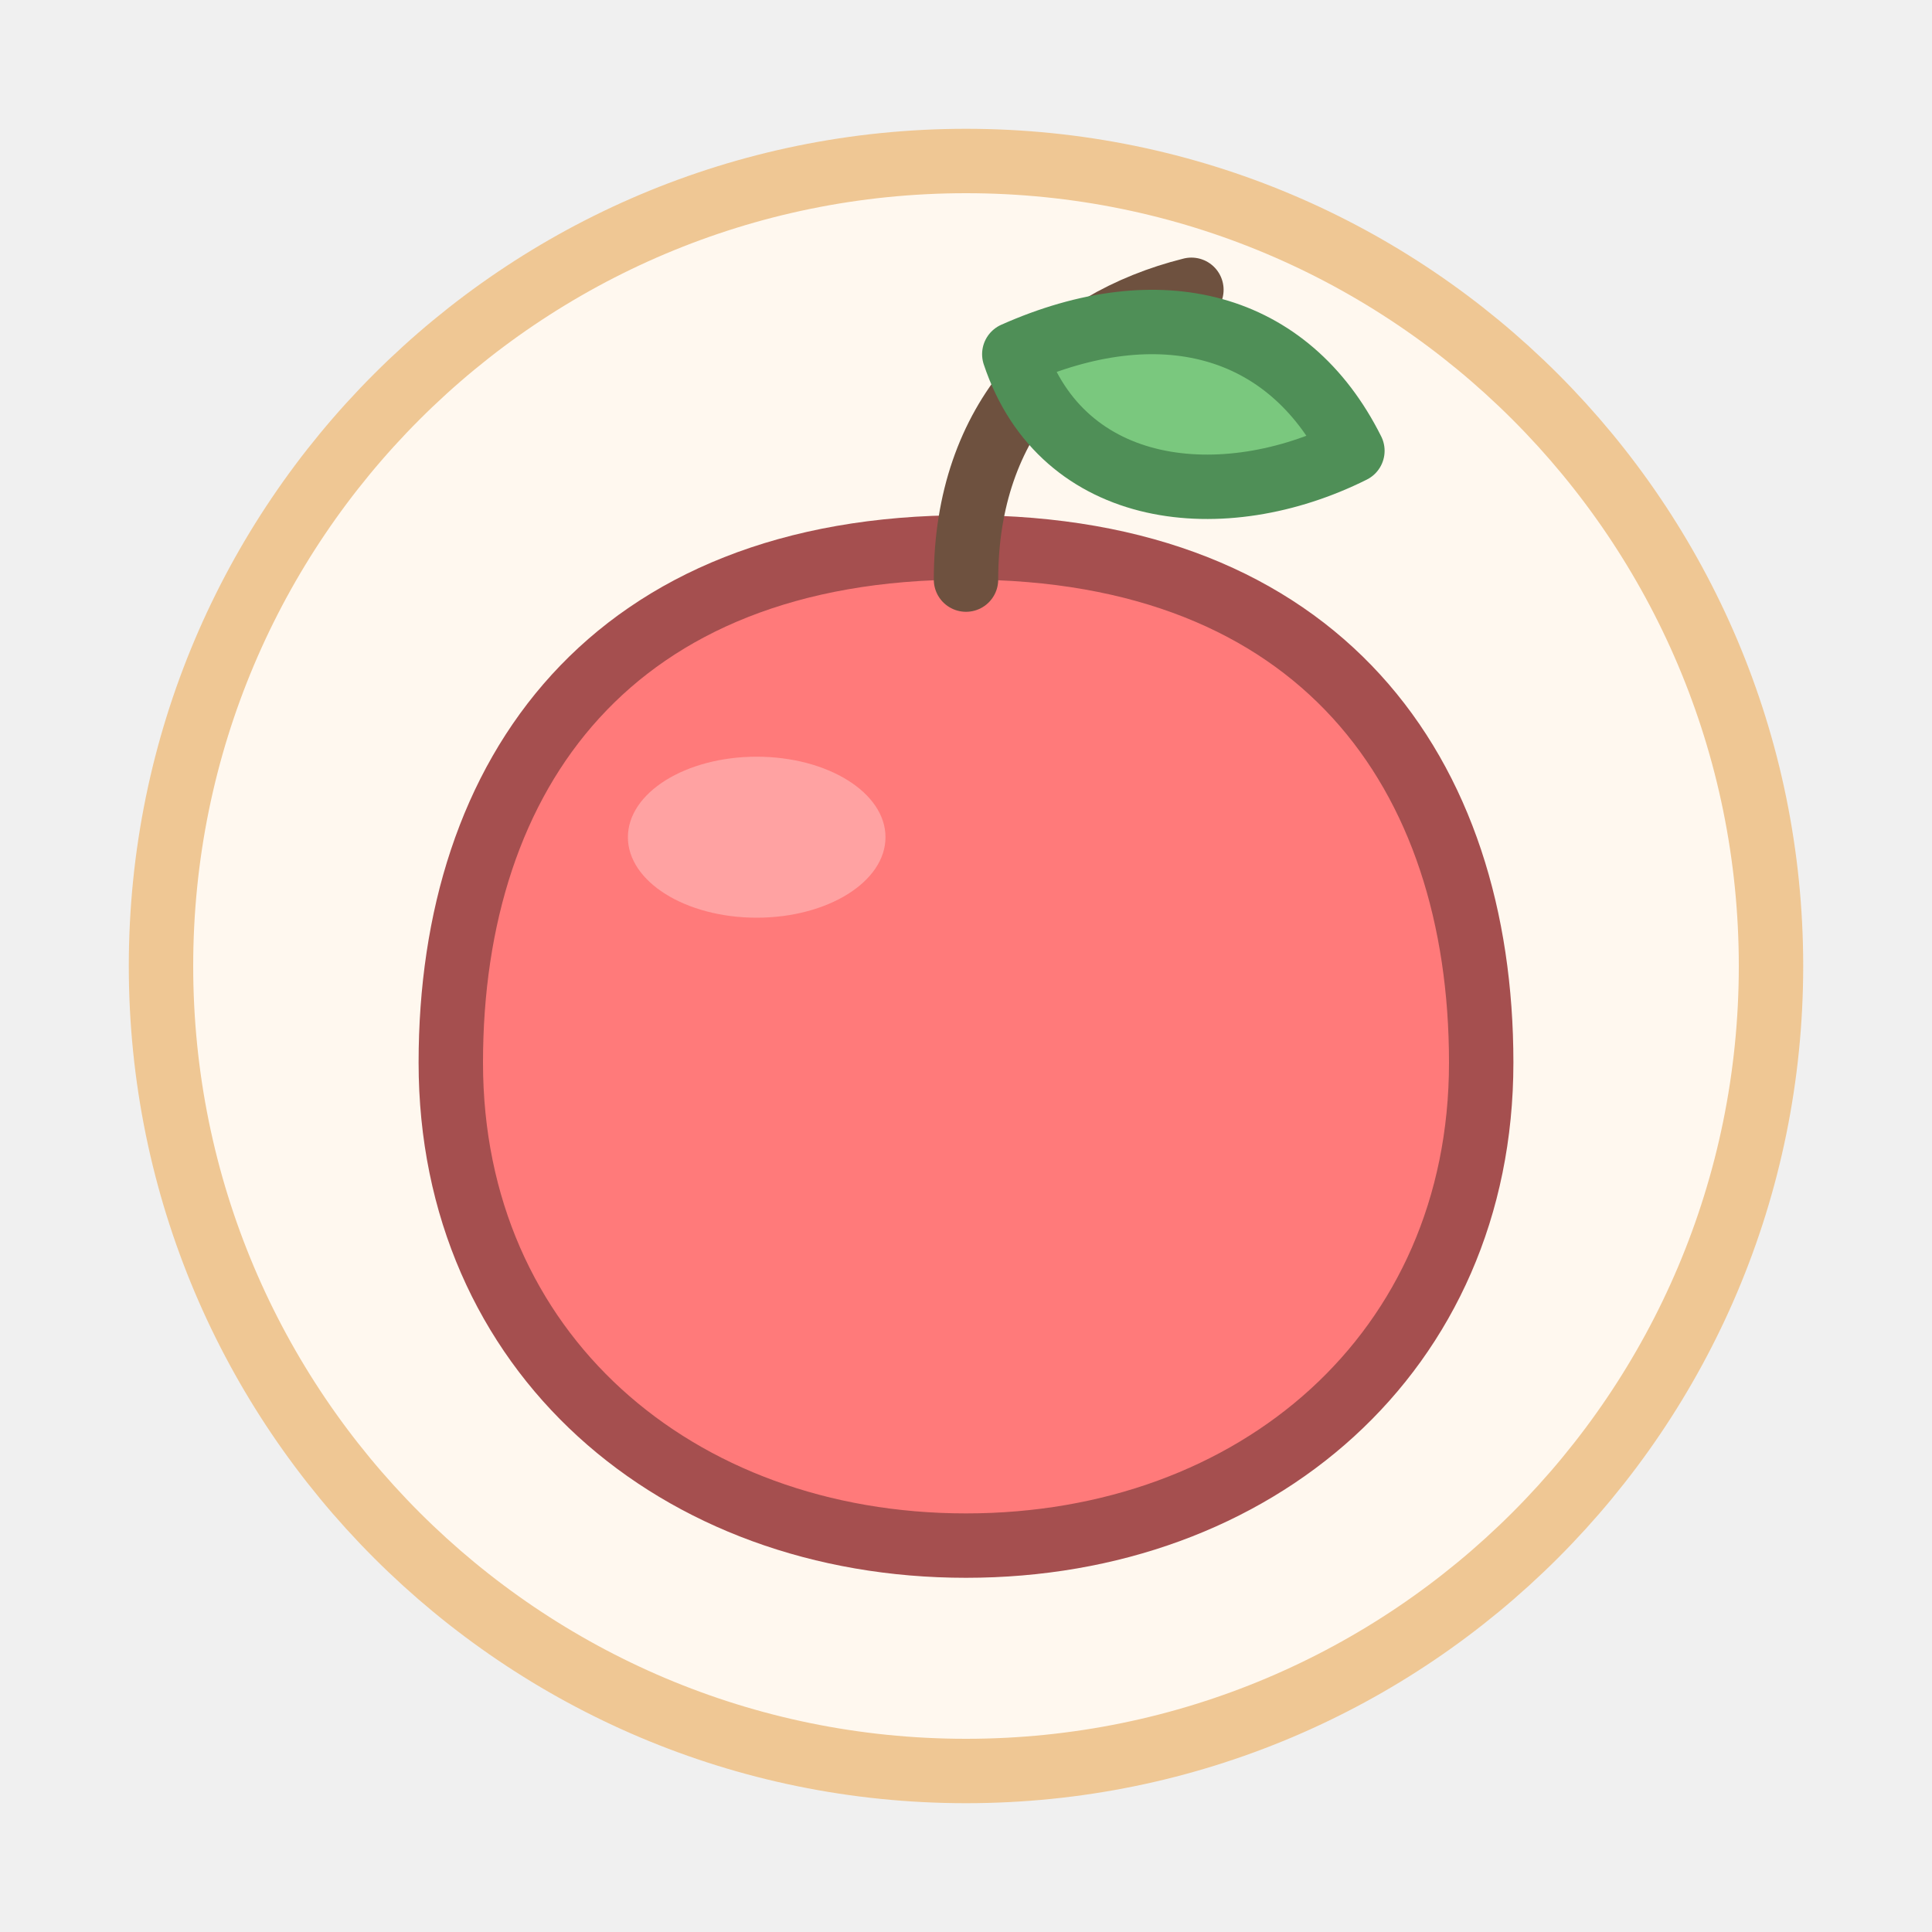
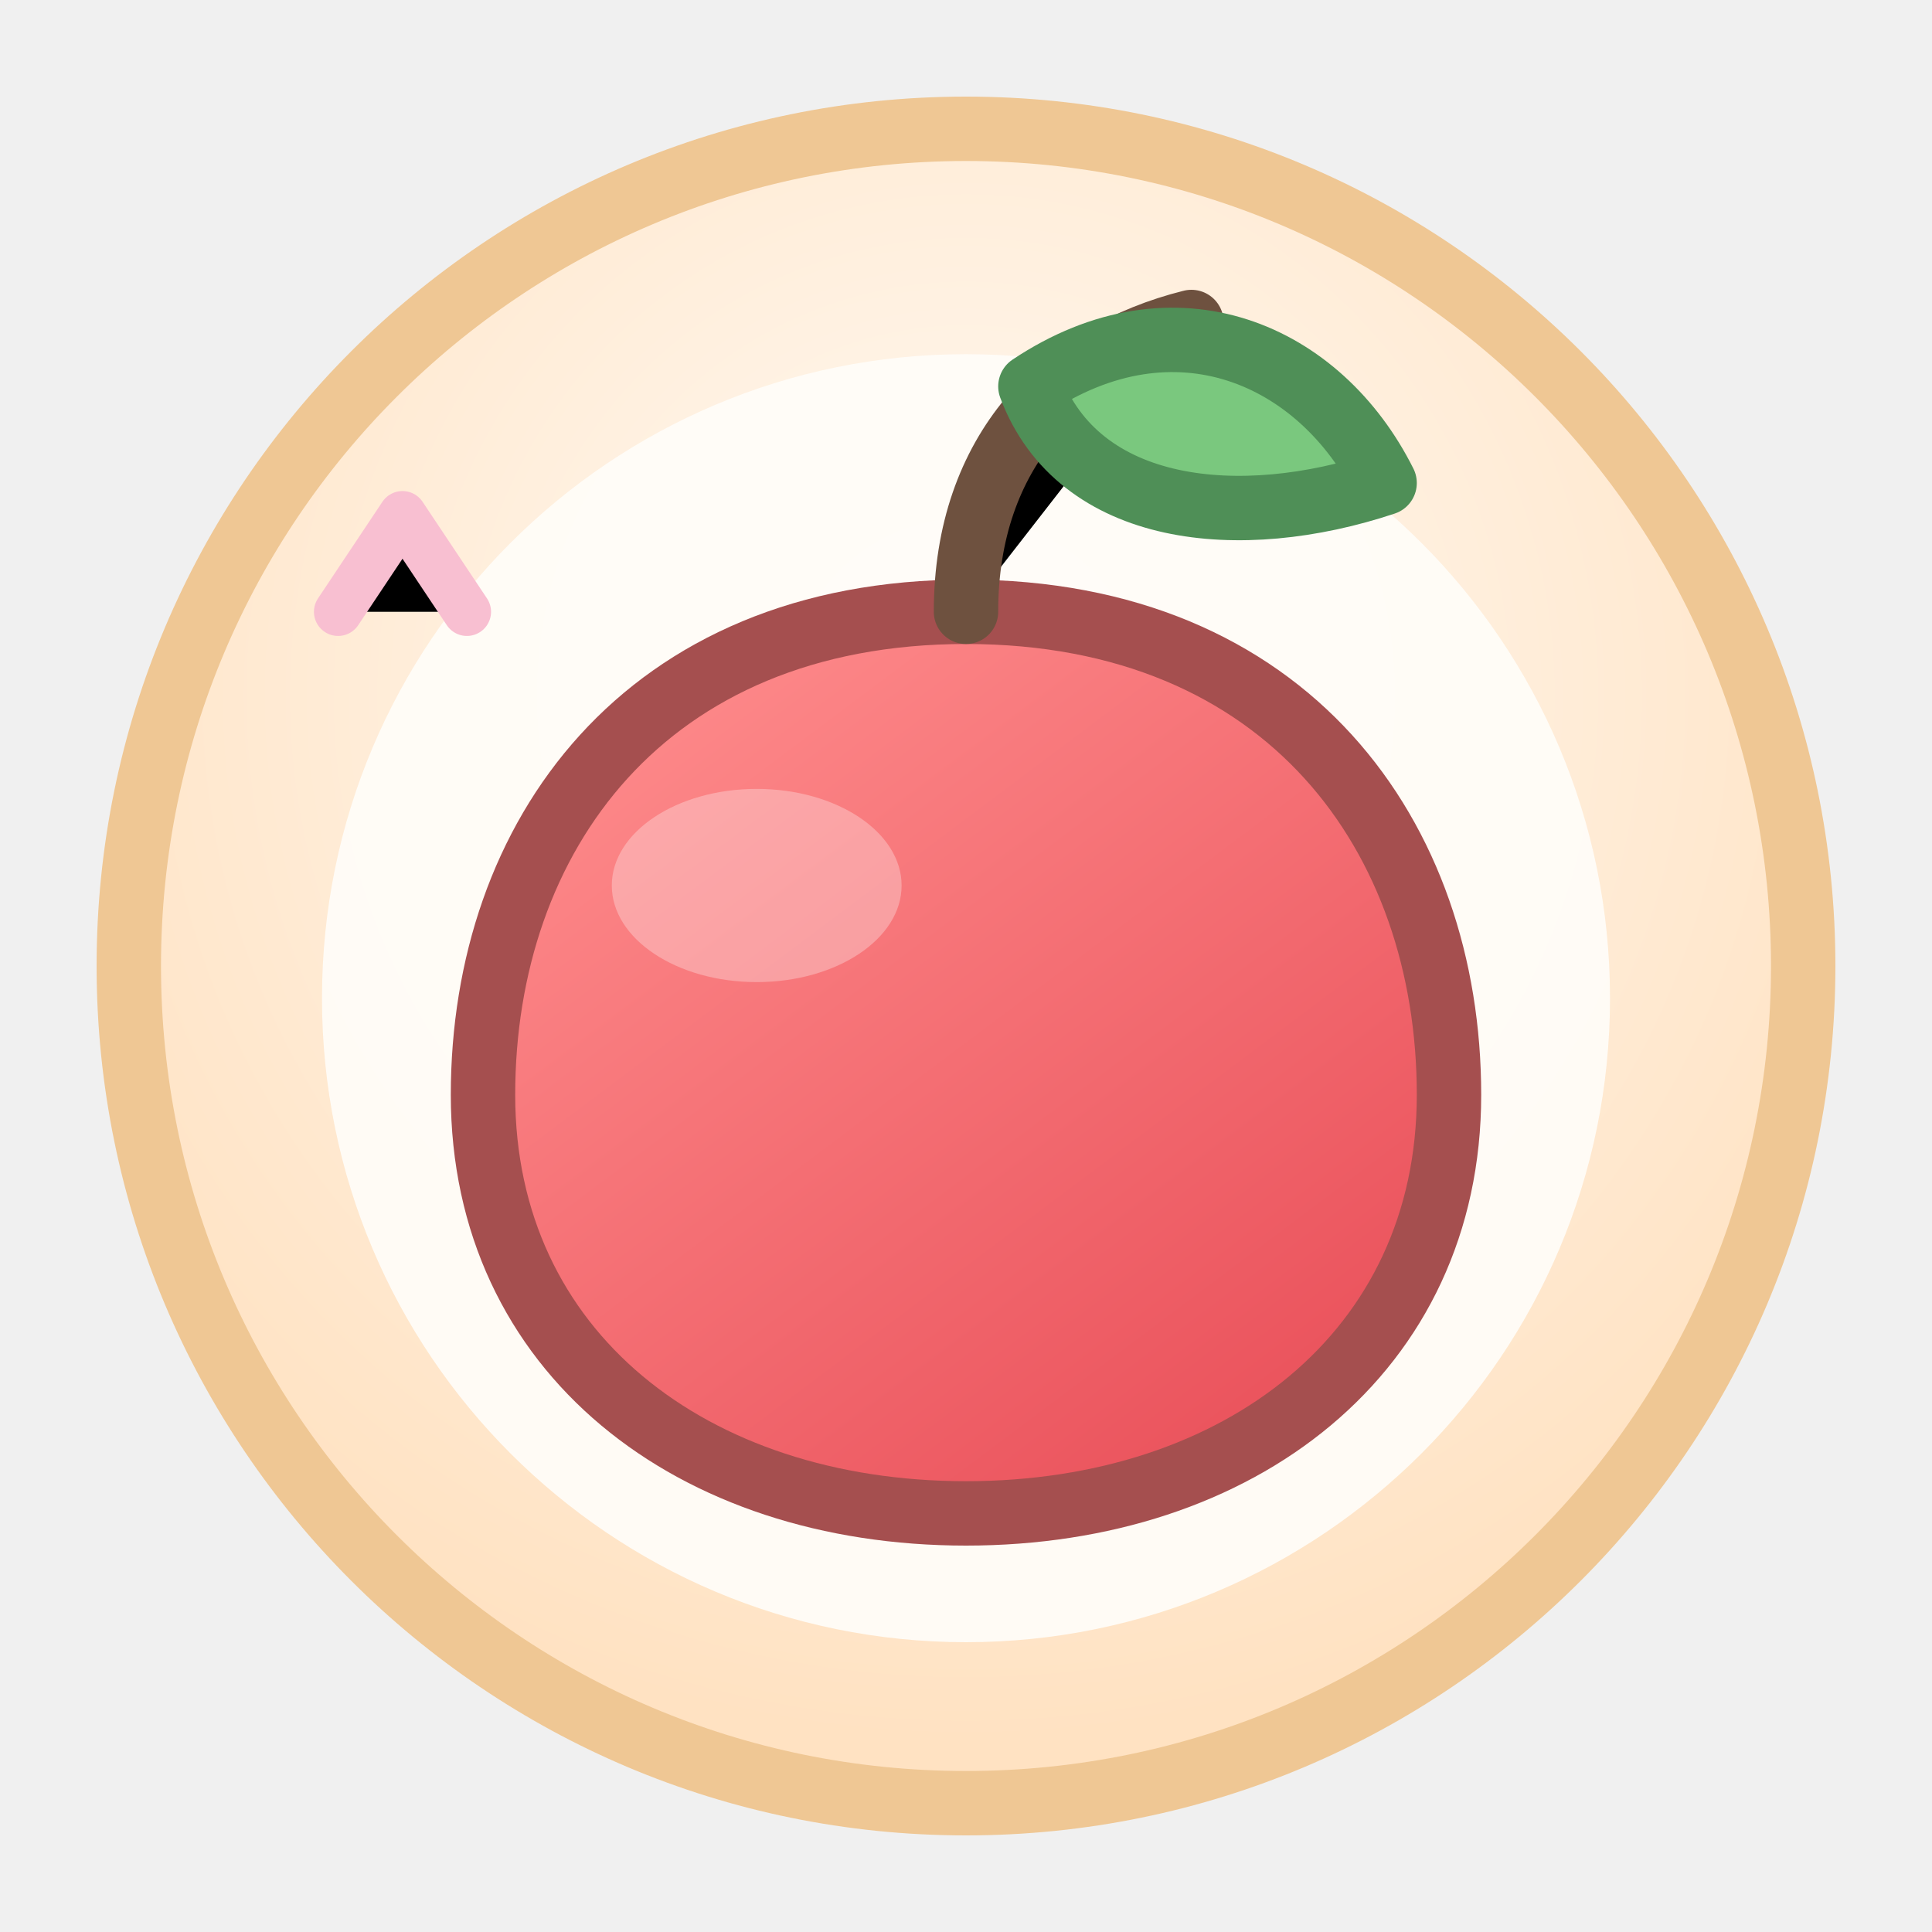
<svg xmlns="http://www.w3.org/2000/svg" viewBox="0 0 120 120">
-   <circle cx="60" cy="60" r="50" fill="#fff8ef" stroke="#efc794" stroke-width="4" />
-   <path d="M60 34 C38 34 28 48 28 66 C28 84 42 96 60 96 C78 96 92 84 92 66 C92 48 82 34 60 34 Z" fill="#ff7a7a" stroke="#a54f4f" stroke-width="4" />
-   <path d="M60 36 C60 26 66 20 74 18" fill="none" stroke="#6e513f" stroke-width="4" stroke-linecap="round" />
-   <path d="M63 22 C72 18 80 20 84 28 C76 32 66 31 63 22 Z" fill="#7ac87e" stroke="#4f8f57" stroke-width="4" stroke-linejoin="round" />
-   <ellipse cx="47" cy="52" rx="8" ry="5" fill="#fff" opacity="0.3" />
+   <defs>
+     <radialGradient id="bg" cx="50%" cy="34%" r="62%">
+       <stop offset="0" stop-color="#fffaf4" />
+       <stop offset="1" stop-color="#ffe2c2" />
+     </radialGradient>
+     <linearGradient id="apple" x1="40" y1="36" x2="82" y2="92" gradientUnits="userSpaceOnUse">
+       <stop offset="0" stop-color="#ff8e8e" />
+       <stop offset="1" stop-color="#e94f59" />
+     </linearGradient>
+   </defs>
+   <circle cx="60" cy="60" r="52" fill="url(#bg)" stroke="#efc794" stroke-width="4" />
+   <circle cx="60" cy="62" r="40" fill="#fffdf9" opacity=".92" />
+   <path d="M60 38C40 38 30 52 30 68C30 84 43 94 60 94C77 94 90 84 90 68C90 52 80 38 60 38Z" fill="url(#apple)" stroke="#a54f4f" stroke-width="4" />
+   <path d="M60 38C60 28 66 22 74 20" stroke="#6e513f" stroke-width="4" stroke-linecap="round" />
+   <path d="M64 24C73 18 82 22 86 30C77 33 67 32 64 24Z" fill="#7ac87e" stroke="#4f8f57" stroke-width="4" stroke-linejoin="round" />
+   <ellipse cx="47" cy="55" rx="9" ry="6" fill="#fff" opacity=".3" />
+   <path d="M21 38L25 32L29 38" stroke="#f8bfd1" stroke-width="3" stroke-linecap="round" stroke-linejoin="round" />
</svg>
